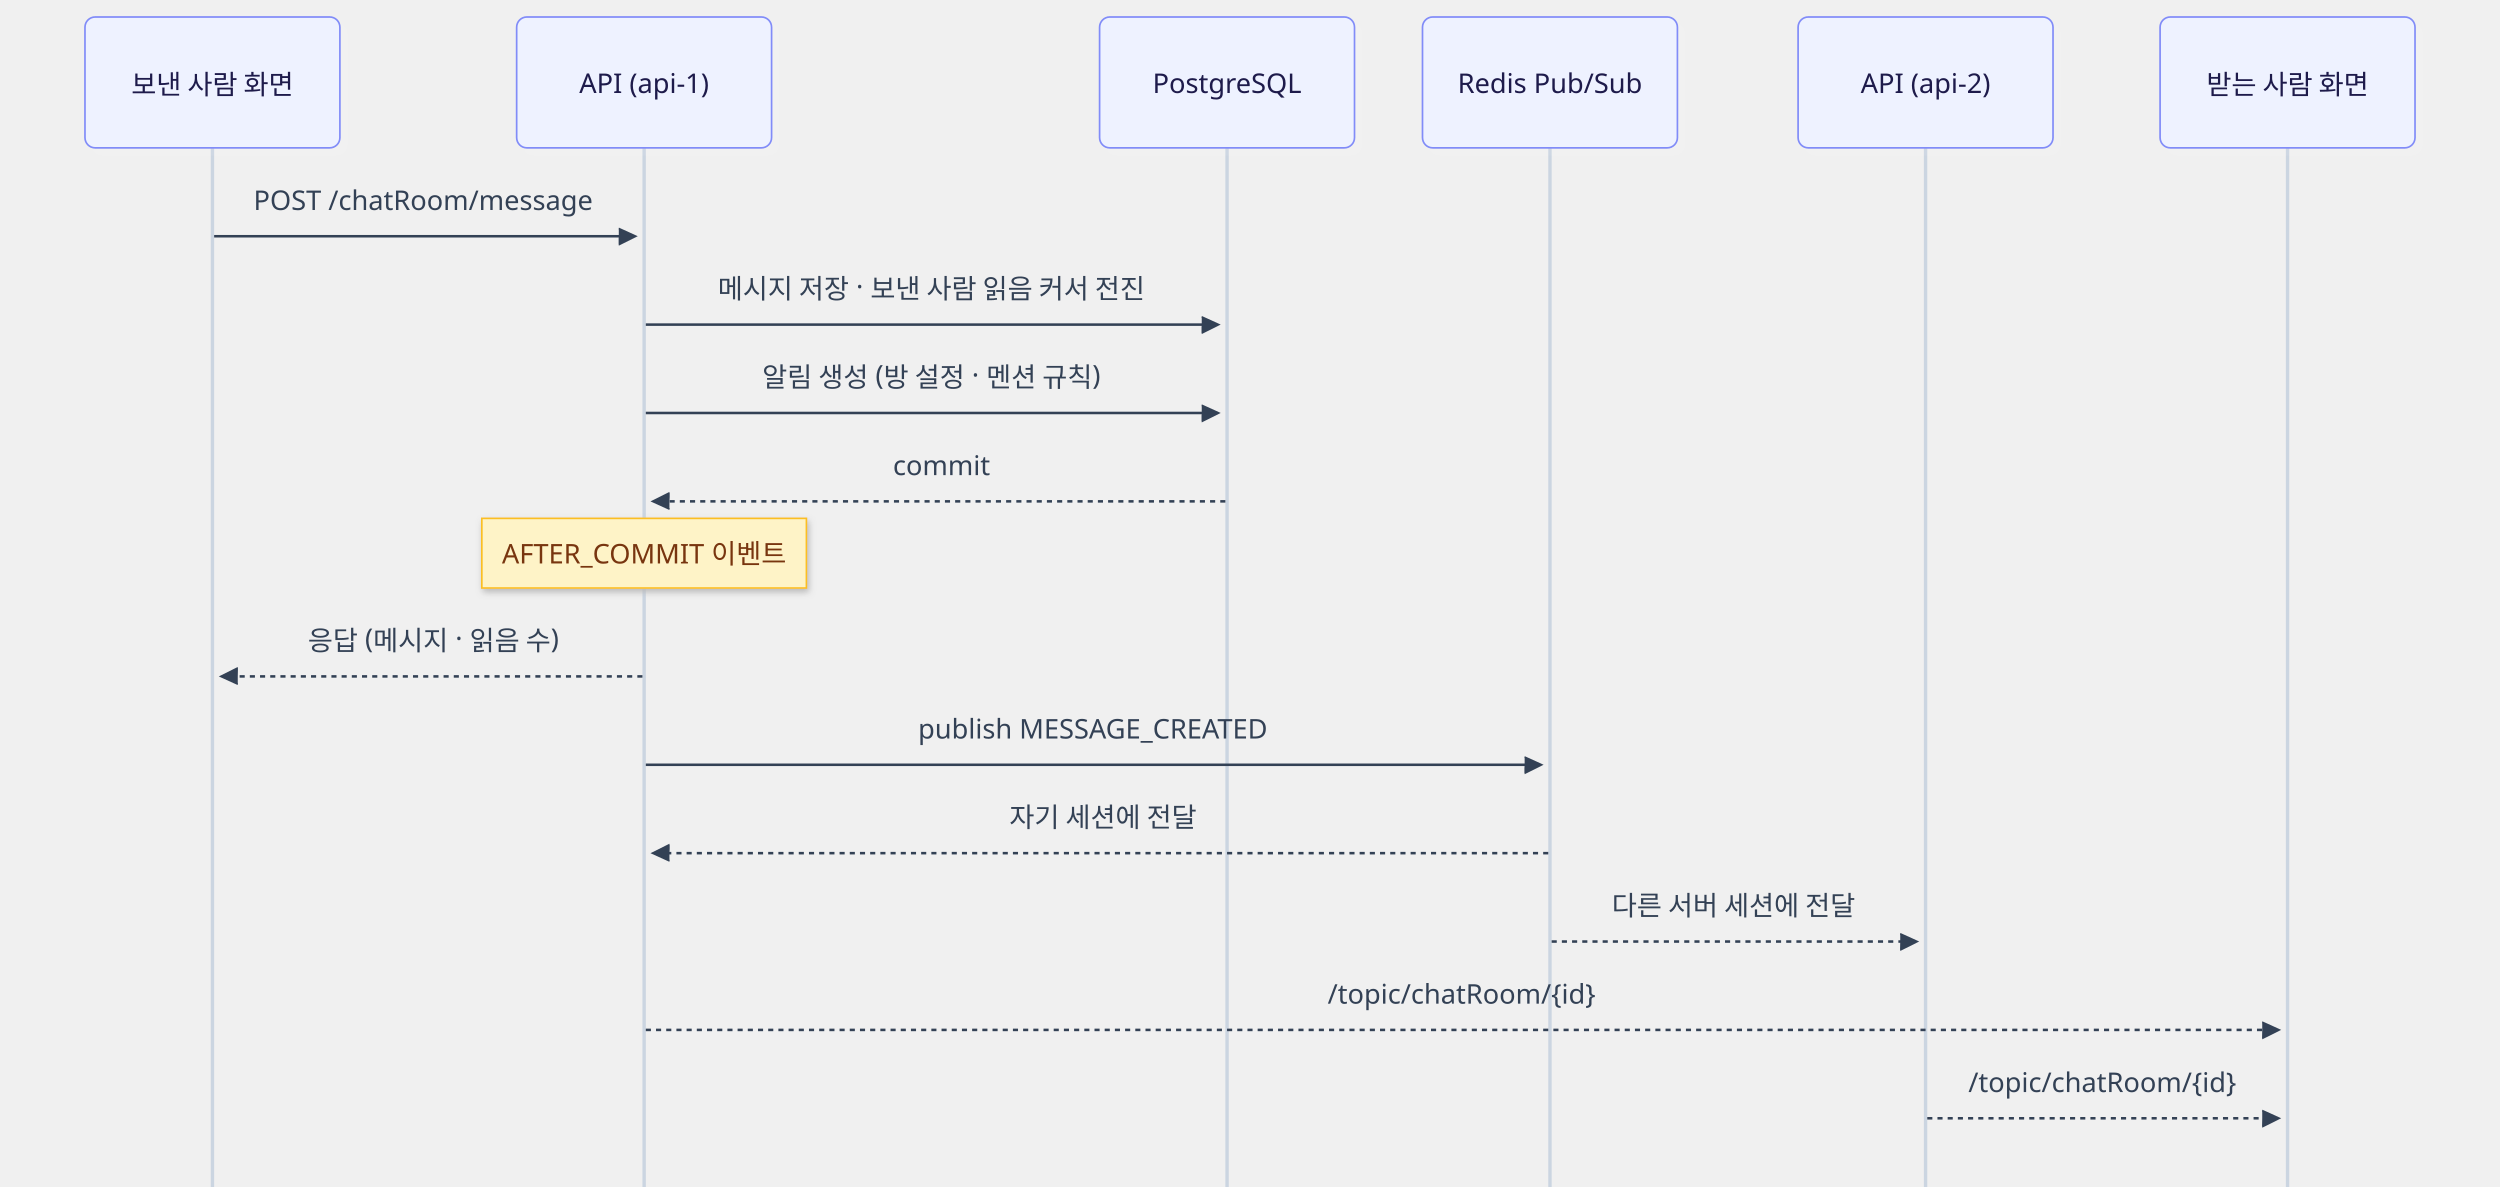
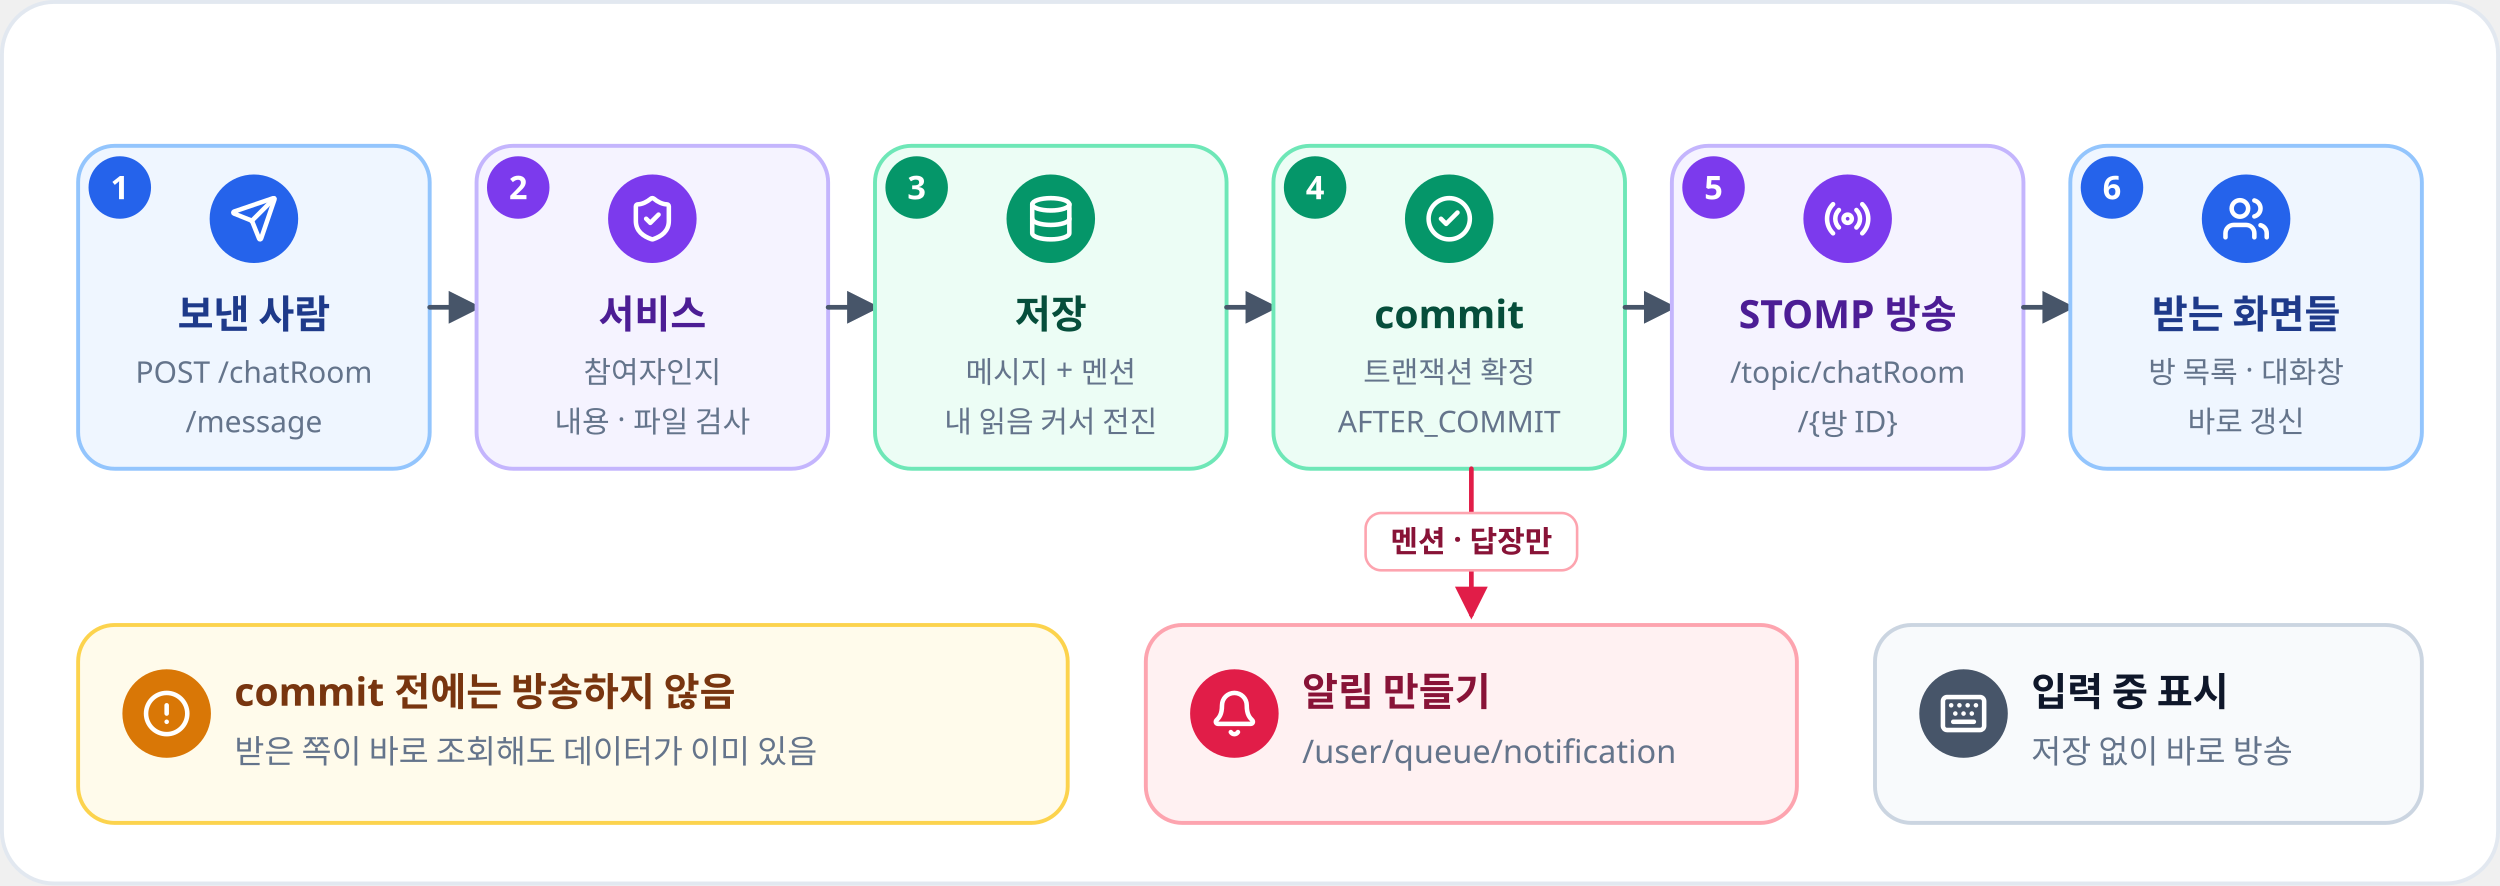
- <svg xmlns="http://www.w3.org/2000/svg" id="my-svg" width="100%" style="max-width: 1471px; background-color: white;" viewBox="-50 -10 1471 698" role="graphics-document document" aria-roledescription="sequence">
-   <g>
-     <line id="actor5" x1="1296" y1="77" x2="1296" y2="2000" class="actor-line 200" stroke-width="0.5px" stroke="#999" name="B" data-et="life-line" data-id="B" />
-     <g id="root-5" data-look="neo" data-et="participant" data-type="participant" data-id="B">
-       <rect x="1221" y="0" fill="#eaeaea" stroke="#666" width="150" height="77" name="B" rx="6" ry="6" class="actor actor-top" data-look="neo" filter="url(#my-svg-drop-shadow)" />
-       <text x="1296" y="38.5" dominant-baseline="central" alignment-baseline="central" class="actor actor-box" style="text-anchor: middle; font-size: 16px; font-weight: 400; font-family: Pretendard, &quot;Malgun Gothic&quot;, &quot;Apple SD Gothic Neo&quot;, &quot;Noto Sans KR&quot;, sans-serif;">
-         <tspan x="1296" dy="0">받는 사람 화면</tspan>
-       </text>
-     </g>
-   </g>
-   <g>
-     <line id="actor4" x1="1083" y1="77" x2="1083" y2="2000" class="actor-line 200" stroke-width="0.5px" stroke="#999" name="API2" data-et="life-line" data-id="API2" />
-     <g id="root-4" data-look="neo" data-et="participant" data-type="participant" data-id="API2">
-       <rect x="1008" y="0" fill="#eaeaea" stroke="#666" width="150" height="77" name="API2" rx="6" ry="6" class="actor actor-top" data-look="neo" filter="url(#my-svg-drop-shadow)" />
-       <text x="1083" y="38.5" dominant-baseline="central" alignment-baseline="central" class="actor actor-box" style="text-anchor: middle; font-size: 16px; font-weight: 400; font-family: Pretendard, &quot;Malgun Gothic&quot;, &quot;Apple SD Gothic Neo&quot;, &quot;Noto Sans KR&quot;, sans-serif;">
-         <tspan x="1083" dy="0">API (api-2)</tspan>
-       </text>
-     </g>
-   </g>
-   <g>
-     <line id="actor3" x1="862" y1="77" x2="862" y2="2000" class="actor-line 200" stroke-width="0.5px" stroke="#999" name="R" data-et="life-line" data-id="R" />
-     <g id="root-3" data-look="neo" data-et="participant" data-type="participant" data-id="R">
-       <rect x="787" y="0" fill="#eaeaea" stroke="#666" width="150" height="77" name="R" rx="6" ry="6" class="actor actor-top" data-look="neo" filter="url(#my-svg-drop-shadow)" />
-       <text x="862" y="38.5" dominant-baseline="central" alignment-baseline="central" class="actor actor-box" style="text-anchor: middle; font-size: 16px; font-weight: 400; font-family: Pretendard, &quot;Malgun Gothic&quot;, &quot;Apple SD Gothic Neo&quot;, &quot;Noto Sans KR&quot;, sans-serif;">
-         <tspan x="862" dy="0">Redis Pub/Sub</tspan>
-       </text>
-     </g>
-   </g>
-   <g>
-     <line id="actor2" x1="672" y1="77" x2="672" y2="2000" class="actor-line 200" stroke-width="0.5px" stroke="#999" name="DB" data-et="life-line" data-id="DB" />
-     <g id="root-2" data-look="neo" data-et="participant" data-type="participant" data-id="DB">
-       <rect x="597" y="0" fill="#eaeaea" stroke="#666" width="150" height="77" name="DB" rx="6" ry="6" class="actor actor-top" data-look="neo" filter="url(#my-svg-drop-shadow)" />
-       <text x="672" y="38.5" dominant-baseline="central" alignment-baseline="central" class="actor actor-box" style="text-anchor: middle; font-size: 16px; font-weight: 400; font-family: Pretendard, &quot;Malgun Gothic&quot;, &quot;Apple SD Gothic Neo&quot;, &quot;Noto Sans KR&quot;, sans-serif;">
-         <tspan x="672" dy="0">PostgreSQL</tspan>
-       </text>
-     </g>
-   </g>
-   <g>
-     <line id="actor1" x1="329" y1="77" x2="329" y2="2000" class="actor-line 200" stroke-width="0.5px" stroke="#999" name="API" data-et="life-line" data-id="API" />
-     <g id="root-1" data-look="neo" data-et="participant" data-type="participant" data-id="API">
-       <rect x="254" y="0" fill="#eaeaea" stroke="#666" width="150" height="77" name="API" rx="6" ry="6" class="actor actor-top" data-look="neo" filter="url(#my-svg-drop-shadow)" />
-       <text x="329" y="38.5" dominant-baseline="central" alignment-baseline="central" class="actor actor-box" style="text-anchor: middle; font-size: 16px; font-weight: 400; font-family: Pretendard, &quot;Malgun Gothic&quot;, &quot;Apple SD Gothic Neo&quot;, &quot;Noto Sans KR&quot;, sans-serif;">
-         <tspan x="329" dy="0">API (api-1)</tspan>
-       </text>
-     </g>
-   </g>
-   <g>
-     <line id="actor0" x1="75" y1="77" x2="75" y2="2000" class="actor-line 200" stroke-width="0.5px" stroke="#999" name="A" data-et="life-line" data-id="A" />
-     <g id="root-0" data-look="neo" data-et="participant" data-type="participant" data-id="A">
-       <rect x="0" y="0" fill="#eaeaea" stroke="#666" width="150" height="77" name="A" rx="6" ry="6" class="actor actor-top" data-look="neo" filter="url(#my-svg-drop-shadow)" />
-       <text x="75" y="38.5" dominant-baseline="central" alignment-baseline="central" class="actor actor-box" style="text-anchor: middle; font-size: 16px; font-weight: 400; font-family: Pretendard, &quot;Malgun Gothic&quot;, &quot;Apple SD Gothic Neo&quot;, &quot;Noto Sans KR&quot;, sans-serif;">
-         <tspan x="75" dy="0">보낸 사람 화면</tspan>
-       </text>
-     </g>
-   </g>
-   <style>#my-svg{font-family:Pretendard,Malgun Gothic,Apple SD Gothic Neo,Noto Sans KR,sans-serif;font-size:14px;fill:#1e293b;}@keyframes edge-animation-frame{from{stroke-dashoffset:0;}}@keyframes dash{to{stroke-dashoffset:0;}}#my-svg .edge-animation-slow{stroke-dasharray:9,5!important;stroke-dashoffset:900;animation:dash 50s linear infinite;stroke-linecap:round;}#my-svg .edge-animation-fast{stroke-dasharray:9,5!important;stroke-dashoffset:900;animation:dash 20s linear infinite;stroke-linecap:round;}#my-svg .error-icon{fill:#f8fafc;}#my-svg .error-text{fill:#070503;stroke:#070503;}#my-svg .edge-thickness-normal{stroke-width:1px;}#my-svg .edge-thickness-thick{stroke-width:3.5px;}#my-svg .edge-pattern-solid{stroke-dasharray:0;}#my-svg .edge-thickness-invisible{stroke-width:0;fill:none;}#my-svg .edge-pattern-dashed{stroke-dasharray:3;}#my-svg .edge-pattern-dotted{stroke-dasharray:2;}#my-svg .marker{fill:#64748b;stroke:#64748b;}#my-svg .marker.cross{stroke:#64748b;}#my-svg svg{font-family:Pretendard,Malgun Gothic,Apple SD Gothic Neo,Noto Sans KR,sans-serif;font-size:14px;}#my-svg p{margin:0;}#my-svg .actor{stroke:#818cf8;fill:#eef2ff;stroke-width:1;}#my-svg rect.actor.outer-path[data-look="neo"]{filter:drop-shadow( 1px 2px 2px rgba(185,185,185,1));}#my-svg rect.note[data-look="neo"]{stroke:#fbbf24;fill:#fef3c7;filter:drop-shadow( 1px 2px 2px rgba(185,185,185,1));}#my-svg text.actor&gt;tspan{fill:#1e1b4b;stroke:none;}#my-svg .actor-line{stroke:#cbd5e1;}#my-svg .innerArc{stroke-width:1.5;stroke-dasharray:none;}#my-svg .messageLine0{stroke-width:1.5;stroke-dasharray:none;stroke:#334155;}#my-svg .messageLine1{stroke-width:1.5;stroke-dasharray:2,2;stroke:#334155;}#my-svg [id$="-arrowhead"] path{fill:#334155;stroke:#334155;}#my-svg .sequenceNumber{fill:#9b8b74;}#my-svg [id$="-sequencenumber"]{fill:#334155;}#my-svg [id$="-crosshead"] path{fill:#334155;stroke:#334155;}#my-svg .messageText{fill:#334155;stroke:none;}#my-svg .labelBox{stroke:#cbd5e1;fill:#f1f5f9;filter:drop-shadow( 1px 2px 2px rgba(185,185,185,1));}#my-svg .labelText,#my-svg .labelText&gt;tspan{fill:#1e1b4b;stroke:none;}#my-svg .loopText,#my-svg .loopText&gt;tspan{fill:#1e1b4b;stroke:none;}#my-svg .sectionTitle,#my-svg .sectionTitle&gt;tspan{fill:#1e1b4b;stroke:none;}#my-svg .loopLine{stroke-width:2px;stroke-dasharray:2,2;stroke:#cbd5e1;fill:#cbd5e1;}#my-svg .note{stroke:#fbbf24;fill:#fef3c7;}#my-svg .noteText,#my-svg .noteText&gt;tspan{fill:#78350f;stroke:none;}#my-svg .activation0{fill:#e0e7ff;stroke:#818cf8;}#my-svg .activation1{fill:#e0e7ff;stroke:#818cf8;}#my-svg .activation2{fill:#e0e7ff;stroke:#818cf8;}#my-svg .actorPopupMenu{position:absolute;}#my-svg .actorPopupMenuPanel{position:absolute;fill:#eef2ff;box-shadow:0px 8px 16px 0px rgba(0,0,0,0.2);filter:drop-shadow(3px 5px 2px rgb(0 0 0 / 0.4));}#my-svg .actor-man circle,#my-svg line{fill:#eef2ff;stroke-width:2px;}#my-svg g rect.rect{filter:drop-shadow( 1px 2px 2px rgba(185,185,185,1));stroke:#818cf8;}#my-svg .node .neo-node{stroke:#818cf8;}#my-svg [data-look="neo"].node rect,#my-svg [data-look="neo"].cluster rect,#my-svg [data-look="neo"].node polygon{stroke:#818cf8;filter:drop-shadow( 1px 2px 2px rgba(185,185,185,1));}#my-svg [data-look="neo"].swimlane.cluster rect{filter:none;}#my-svg [data-look="neo"].node path{stroke:#818cf8;stroke-width:1px;}#my-svg [data-look="neo"].node .outer-path{filter:drop-shadow( 1px 2px 2px rgba(185,185,185,1));}#my-svg [data-look="neo"].node .neo-line path{stroke:#818cf8;filter:none;}#my-svg [data-look="neo"].node circle{stroke:#818cf8;filter:drop-shadow( 1px 2px 2px rgba(185,185,185,1));}#my-svg [data-look="neo"].node circle .state-start{fill:#000000;}#my-svg [data-look="neo"].icon-shape .icon{fill:#818cf8;filter:drop-shadow( 1px 2px 2px rgba(185,185,185,1));}#my-svg [data-look="neo"].icon-shape .icon-neo path{stroke:#818cf8;filter:drop-shadow( 1px 2px 2px rgba(185,185,185,1));}#my-svg :root{--mermaid-font-family:Pretendard,Malgun Gothic,Apple SD Gothic Neo,Noto Sans KR,sans-serif;}</style>
-   <g />
+ <svg xmlns="http://www.w3.org/2000/svg" width="960" height="340" viewBox="0 0 960 340" font-family="Pretendard, 'Apple SD Gothic Neo', 'Malgun Gothic', 'Noto Sans KR', 'Segoe UI', sans-serif" role="img" aria-label="메시지가 전달되는 길">
  <defs>
-     <symbol id="my-svg-computer" width="24" height="24">
-       <path transform="scale(.5)" d="M2 2v13h20v-13h-20zm18 11h-16v-9h16v9zm-10.228 6l.466-1h3.524l.467 1h-4.457zm14.228 3h-24l2-6h2.104l-1.33 4h18.45l-1.297-4h2.073l2 6zm-5-10h-14v-7h14v7z" />
-     </symbol>
-   </defs>
-   <defs>
-     <symbol id="my-svg-database" fill-rule="evenodd" clip-rule="evenodd">
-       <path transform="scale(.5)" d="M12.258.001l.256.004.255.005.253.008.251.01.249.012.247.015.246.016.242.019.241.02.239.023.236.024.233.027.231.028.229.031.225.032.223.034.22.036.217.038.214.04.211.041.208.043.205.045.201.046.198.048.194.05.191.051.187.053.183.054.18.056.175.057.172.059.168.06.163.061.16.063.155.064.15.066.074.033.073.033.071.034.07.034.069.035.068.035.067.035.066.035.064.036.064.036.062.036.06.036.06.037.058.037.058.037.055.038.055.038.053.038.052.038.051.039.05.039.048.039.047.039.045.04.044.04.043.04.041.04.04.041.039.041.037.041.036.041.034.041.033.042.032.042.03.042.029.042.027.042.026.043.024.043.023.043.021.043.02.043.018.044.017.043.015.044.013.044.012.044.011.045.009.044.007.045.006.045.004.045.002.045.001.045v17l-.001.045-.002.045-.004.045-.006.045-.007.045-.009.044-.011.045-.012.044-.013.044-.015.044-.017.043-.018.044-.02.043-.021.043-.023.043-.024.043-.026.043-.027.042-.029.042-.03.042-.032.042-.033.042-.034.041-.036.041-.037.041-.039.041-.04.041-.041.04-.043.04-.044.04-.045.04-.047.039-.048.039-.05.039-.051.039-.052.038-.053.038-.055.038-.055.038-.058.037-.058.037-.06.037-.06.036-.062.036-.064.036-.064.036-.066.035-.067.035-.068.035-.069.035-.07.034-.071.034-.073.033-.074.033-.15.066-.155.064-.16.063-.163.061-.168.06-.172.059-.175.057-.18.056-.183.054-.187.053-.191.051-.194.05-.198.048-.201.046-.205.045-.208.043-.211.041-.214.04-.217.038-.22.036-.223.034-.225.032-.229.031-.231.028-.233.027-.236.024-.239.023-.241.02-.242.019-.246.016-.247.015-.249.012-.251.01-.253.008-.255.005-.256.004-.258.001-.258-.001-.256-.004-.255-.005-.253-.008-.251-.01-.249-.012-.247-.015-.245-.016-.243-.019-.241-.02-.238-.023-.236-.024-.234-.027-.231-.028-.228-.031-.226-.032-.223-.034-.22-.036-.217-.038-.214-.04-.211-.041-.208-.043-.204-.045-.201-.046-.198-.048-.195-.05-.19-.051-.187-.053-.184-.054-.179-.056-.176-.057-.172-.059-.167-.06-.164-.061-.159-.063-.155-.064-.151-.066-.074-.033-.072-.033-.072-.034-.07-.034-.069-.035-.068-.035-.067-.035-.066-.035-.064-.036-.063-.036-.062-.036-.061-.036-.06-.037-.058-.037-.057-.037-.056-.038-.055-.038-.053-.038-.052-.038-.051-.039-.049-.039-.049-.039-.046-.039-.046-.04-.044-.04-.043-.04-.041-.04-.04-.041-.039-.041-.037-.041-.036-.041-.034-.041-.033-.042-.032-.042-.03-.042-.029-.042-.027-.042-.026-.043-.024-.043-.023-.043-.021-.043-.02-.043-.018-.044-.017-.043-.015-.044-.013-.044-.012-.044-.011-.045-.009-.044-.007-.045-.006-.045-.004-.045-.002-.045-.001-.045v-17l.001-.045.002-.045.004-.045.006-.045.007-.045.009-.044.011-.045.012-.044.013-.044.015-.044.017-.043.018-.044.02-.043.021-.043.023-.043.024-.043.026-.043.027-.042.029-.042.03-.042.032-.042.033-.042.034-.041.036-.041.037-.041.039-.041.04-.041.041-.04.043-.04.044-.04.046-.04.046-.039.049-.039.049-.039.051-.039.052-.038.053-.038.055-.038.056-.038.057-.037.058-.037.06-.037.061-.036.062-.036.063-.036.064-.036.066-.035.067-.035.068-.035.069-.035.07-.034.072-.034.072-.033.074-.033.151-.066.155-.064.159-.063.164-.061.167-.06.172-.059.176-.057.179-.056.184-.054.187-.053.19-.051.195-.05.198-.048.201-.046.204-.045.208-.043.211-.041.214-.04.217-.038.22-.036.223-.034.226-.032.228-.031.231-.028.234-.027.236-.024.238-.023.241-.02.243-.019.245-.016.247-.015.249-.012.251-.01.253-.008.255-.005.256-.004.258-.001.258.001zm-9.258 20.499v.01l.001.021.003.021.004.022.005.021.006.022.007.022.009.023.01.022.011.023.012.023.013.023.015.023.016.024.017.023.018.024.019.024.021.024.022.025.023.024.024.025.052.049.056.05.061.051.066.051.07.051.075.051.079.052.084.052.088.052.092.052.097.052.102.051.105.052.11.052.114.051.119.051.123.051.127.05.131.05.135.05.139.048.144.049.147.047.152.047.155.047.16.045.163.045.167.043.171.043.176.041.178.041.183.039.187.039.19.037.194.035.197.035.202.033.204.031.209.03.212.029.216.027.219.025.222.024.226.021.23.02.233.018.236.016.24.015.243.012.246.01.249.008.253.005.256.004.259.001.26-.001.257-.004.254-.005.25-.008.247-.011.244-.012.241-.014.237-.016.233-.018.231-.021.226-.021.224-.024.22-.026.216-.027.212-.028.21-.031.205-.031.202-.034.198-.034.194-.036.191-.037.187-.039.183-.04.179-.04.175-.042.172-.043.168-.044.163-.045.16-.046.155-.046.152-.047.148-.048.143-.049.139-.049.136-.05.131-.05.126-.05.123-.051.118-.052.114-.051.11-.052.106-.052.101-.052.096-.052.092-.052.088-.053.083-.051.079-.052.074-.052.07-.051.065-.051.06-.051.056-.05.051-.05.023-.024.023-.025.021-.024.02-.024.019-.024.018-.024.017-.024.015-.023.014-.024.013-.023.012-.023.01-.023.01-.022.008-.022.006-.022.006-.022.004-.022.004-.021.001-.021.001-.021v-4.127l-.077.055-.08.053-.083.054-.085.053-.087.052-.09.052-.093.051-.095.05-.097.05-.1.049-.102.049-.105.048-.106.047-.109.047-.111.046-.114.045-.115.045-.118.044-.12.043-.122.042-.124.042-.126.041-.128.04-.13.04-.132.038-.134.038-.135.037-.138.037-.139.035-.142.035-.143.034-.144.033-.147.032-.148.031-.15.03-.151.03-.153.029-.154.027-.156.027-.158.026-.159.025-.161.024-.162.023-.163.022-.165.021-.166.02-.167.019-.169.018-.169.017-.171.016-.173.015-.173.014-.175.013-.175.012-.177.011-.178.01-.179.008-.179.008-.181.006-.182.005-.182.004-.184.003-.184.002h-.37l-.184-.002-.184-.003-.182-.004-.182-.005-.181-.006-.179-.008-.179-.008-.178-.01-.176-.011-.176-.012-.175-.013-.173-.014-.172-.015-.171-.016-.17-.017-.169-.018-.167-.019-.166-.02-.165-.021-.163-.022-.162-.023-.161-.024-.159-.025-.157-.026-.156-.027-.155-.027-.153-.029-.151-.03-.15-.03-.148-.031-.146-.032-.145-.033-.143-.034-.141-.035-.14-.035-.137-.037-.136-.037-.134-.038-.132-.038-.13-.04-.128-.04-.126-.041-.124-.042-.122-.042-.12-.044-.117-.043-.116-.045-.113-.045-.112-.046-.109-.047-.106-.047-.105-.048-.102-.049-.1-.049-.097-.05-.095-.05-.093-.052-.09-.051-.087-.052-.085-.053-.083-.054-.08-.054-.077-.054v4.127zm0-5.654v.011l.001.021.003.021.004.021.005.022.006.022.007.022.009.022.01.022.011.023.012.023.013.023.015.024.016.023.017.024.018.024.019.024.021.024.022.024.023.025.024.024.052.05.056.05.061.05.066.051.07.051.075.052.079.051.084.052.088.052.092.052.097.052.102.052.105.052.11.051.114.051.119.052.123.05.127.051.131.05.135.049.139.049.144.048.147.048.152.047.155.046.16.045.163.045.167.044.171.042.176.042.178.04.183.04.187.038.19.037.194.036.197.034.202.033.204.032.209.03.212.028.216.027.219.025.222.024.226.022.23.02.233.018.236.016.24.014.243.012.246.01.249.008.253.006.256.003.259.001.26-.001.257-.003.254-.006.25-.008.247-.01.244-.012.241-.015.237-.016.233-.018.231-.02.226-.022.224-.024.22-.025.216-.027.212-.029.21-.03.205-.032.202-.033.198-.035.194-.036.191-.037.187-.039.183-.039.179-.041.175-.042.172-.043.168-.044.163-.045.16-.045.155-.047.152-.047.148-.048.143-.048.139-.05.136-.049.131-.05.126-.051.123-.051.118-.051.114-.052.11-.052.106-.052.101-.052.096-.052.092-.052.088-.052.083-.052.079-.052.074-.051.07-.052.065-.051.06-.05.056-.051.051-.049.023-.025.023-.024.021-.025.02-.024.019-.024.018-.024.017-.024.015-.023.014-.023.013-.024.012-.022.01-.023.01-.023.008-.022.006-.022.006-.022.004-.021.004-.022.001-.021.001-.021v-4.139l-.077.054-.08.054-.083.054-.085.052-.087.053-.09.051-.093.051-.095.051-.097.05-.1.049-.102.049-.105.048-.106.047-.109.047-.111.046-.114.045-.115.044-.118.044-.12.044-.122.042-.124.042-.126.041-.128.04-.13.039-.132.039-.134.038-.135.037-.138.036-.139.036-.142.035-.143.033-.144.033-.147.033-.148.031-.15.03-.151.03-.153.028-.154.028-.156.027-.158.026-.159.025-.161.024-.162.023-.163.022-.165.021-.166.02-.167.019-.169.018-.169.017-.171.016-.173.015-.173.014-.175.013-.175.012-.177.011-.178.009-.179.009-.179.007-.181.007-.182.005-.182.004-.184.003-.184.002h-.37l-.184-.002-.184-.003-.182-.004-.182-.005-.181-.007-.179-.007-.179-.009-.178-.009-.176-.011-.176-.012-.175-.013-.173-.014-.172-.015-.171-.016-.17-.017-.169-.018-.167-.019-.166-.02-.165-.021-.163-.022-.162-.023-.161-.024-.159-.025-.157-.026-.156-.027-.155-.028-.153-.028-.151-.03-.15-.03-.148-.031-.146-.033-.145-.033-.143-.033-.141-.035-.14-.036-.137-.036-.136-.037-.134-.038-.132-.039-.13-.039-.128-.04-.126-.041-.124-.042-.122-.043-.12-.043-.117-.044-.116-.044-.113-.046-.112-.046-.109-.046-.106-.047-.105-.048-.102-.049-.1-.049-.097-.05-.095-.051-.093-.051-.09-.051-.087-.053-.085-.052-.083-.054-.08-.054-.077-.054v4.139zm0-5.666v.011l.001.02.003.022.004.021.005.022.006.021.007.022.009.023.01.022.011.023.012.023.013.023.015.023.016.024.017.024.018.023.019.024.021.025.022.024.023.024.024.025.052.05.056.05.061.05.066.051.07.051.075.052.079.051.084.052.088.052.092.052.097.052.102.052.105.051.11.052.114.051.119.051.123.051.127.05.131.05.135.05.139.049.144.048.147.048.152.047.155.046.16.045.163.045.167.043.171.043.176.042.178.04.183.04.187.038.19.037.194.036.197.034.202.033.204.032.209.03.212.028.216.027.219.025.222.024.226.021.23.02.233.018.236.017.24.014.243.012.246.01.249.008.253.006.256.003.259.001.26-.001.257-.003.254-.006.25-.008.247-.01.244-.013.241-.014.237-.016.233-.018.231-.02.226-.022.224-.024.22-.025.216-.027.212-.029.21-.03.205-.032.202-.033.198-.035.194-.036.191-.037.187-.039.183-.039.179-.041.175-.042.172-.043.168-.044.163-.045.16-.045.155-.047.152-.047.148-.048.143-.049.139-.049.136-.049.131-.051.126-.05.123-.051.118-.052.114-.051.11-.052.106-.052.101-.052.096-.052.092-.052.088-.052.083-.052.079-.052.074-.052.07-.051.065-.051.06-.051.056-.05.051-.049.023-.025.023-.025.021-.024.02-.024.019-.024.018-.024.017-.024.015-.023.014-.024.013-.023.012-.023.01-.022.01-.023.008-.022.006-.022.006-.022.004-.022.004-.021.001-.021.001-.021v-4.153l-.077.054-.08.054-.083.053-.085.053-.087.053-.09.051-.093.051-.095.051-.097.05-.1.049-.102.048-.105.048-.106.048-.109.046-.111.046-.114.046-.115.044-.118.044-.12.043-.122.043-.124.042-.126.041-.128.04-.13.039-.132.039-.134.038-.135.037-.138.036-.139.036-.142.034-.143.034-.144.033-.147.032-.148.032-.15.03-.151.03-.153.028-.154.028-.156.027-.158.026-.159.024-.161.024-.162.023-.163.023-.165.021-.166.02-.167.019-.169.018-.169.017-.171.016-.173.015-.173.014-.175.013-.175.012-.177.01-.178.01-.179.009-.179.007-.181.006-.182.006-.182.004-.184.003-.184.001-.185.001-.185-.001-.184-.001-.184-.003-.182-.004-.182-.006-.181-.006-.179-.007-.179-.009-.178-.01-.176-.01-.176-.012-.175-.013-.173-.014-.172-.015-.171-.016-.17-.017-.169-.018-.167-.019-.166-.02-.165-.021-.163-.023-.162-.023-.161-.024-.159-.024-.157-.026-.156-.027-.155-.028-.153-.028-.151-.03-.15-.03-.148-.032-.146-.032-.145-.033-.143-.034-.141-.034-.14-.036-.137-.036-.136-.037-.134-.038-.132-.039-.13-.039-.128-.041-.126-.041-.124-.041-.122-.043-.12-.043-.117-.044-.116-.044-.113-.046-.112-.046-.109-.046-.106-.048-.105-.048-.102-.048-.1-.05-.097-.049-.095-.051-.093-.051-.09-.052-.087-.052-.085-.053-.083-.053-.08-.054-.077-.054v4.153zm8.74-8.179l-.257.004-.254.005-.25.008-.247.011-.244.012-.241.014-.237.016-.233.018-.231.021-.226.022-.224.023-.22.026-.216.027-.212.028-.21.031-.205.032-.202.033-.198.034-.194.036-.191.038-.187.038-.183.04-.179.041-.175.042-.172.043-.168.043-.163.045-.16.046-.155.046-.152.048-.148.048-.143.048-.139.049-.136.05-.131.05-.126.051-.123.051-.118.051-.114.052-.11.052-.106.052-.101.052-.096.052-.092.052-.088.052-.083.052-.079.052-.074.051-.07.052-.065.051-.06.05-.056.05-.051.05-.023.025-.023.024-.021.024-.02.025-.019.024-.018.024-.017.023-.015.024-.014.023-.013.023-.012.023-.01.023-.01.022-.008.022-.006.023-.006.021-.004.022-.004.021-.001.021-.001.021.001.021.001.021.004.021.004.022.006.021.006.023.008.022.01.022.01.023.012.023.013.023.014.023.015.024.017.023.018.024.019.024.02.025.021.024.023.024.023.025.051.05.056.05.06.05.065.051.07.052.074.051.079.052.083.052.088.052.092.052.096.052.101.052.106.052.11.052.114.052.118.051.123.051.126.051.131.05.136.05.139.049.143.048.148.048.152.048.155.046.16.046.163.045.168.043.172.043.175.042.179.041.183.04.187.038.191.038.194.036.198.034.202.033.205.032.21.031.212.028.216.027.22.026.224.023.226.022.231.021.233.018.237.016.241.014.244.012.247.011.25.008.254.005.257.004.26.001.26-.001.257-.004.254-.005.25-.008.247-.011.244-.012.241-.014.237-.016.233-.018.231-.021.226-.022.224-.023.22-.026.216-.027.212-.028.21-.031.205-.032.202-.033.198-.034.194-.036.191-.038.187-.038.183-.04.179-.041.175-.042.172-.043.168-.043.163-.045.16-.046.155-.046.152-.048.148-.048.143-.048.139-.049.136-.05.131-.05.126-.051.123-.051.118-.051.114-.052.11-.052.106-.052.101-.052.096-.052.092-.052.088-.052.083-.052.079-.052.074-.051.07-.052.065-.051.06-.05.056-.05.051-.05.023-.025.023-.024.021-.024.02-.025.019-.024.018-.024.017-.023.015-.024.014-.023.013-.023.012-.023.01-.023.01-.022.008-.022.006-.023.006-.021.004-.022.004-.021.001-.021.001-.021-.001-.021-.001-.021-.004-.021-.004-.022-.006-.021-.006-.023-.008-.022-.01-.022-.01-.023-.012-.023-.013-.023-.014-.023-.015-.024-.017-.023-.018-.024-.019-.024-.02-.025-.021-.024-.023-.024-.023-.025-.051-.05-.056-.05-.06-.05-.065-.051-.07-.052-.074-.051-.079-.052-.083-.052-.088-.052-.092-.052-.096-.052-.101-.052-.106-.052-.11-.052-.114-.052-.118-.051-.123-.051-.126-.051-.131-.05-.136-.05-.139-.049-.143-.048-.148-.048-.152-.048-.155-.046-.16-.046-.163-.045-.168-.043-.172-.043-.175-.042-.179-.041-.183-.04-.187-.038-.191-.038-.194-.036-.198-.034-.202-.033-.205-.032-.21-.031-.212-.028-.216-.027-.22-.026-.224-.023-.226-.022-.231-.021-.233-.018-.237-.016-.241-.014-.244-.012-.247-.011-.25-.008-.254-.005-.257-.004-.26-.001-.26.001z" />
-     </symbol>
-   </defs>
-   <defs>
-     <symbol id="my-svg-clock" width="24" height="24">
-       <path transform="scale(.5)" d="M12 2c5.514 0 10 4.486 10 10s-4.486 10-10 10-10-4.486-10-10 4.486-10 10-10zm0-2c-6.627 0-12 5.373-12 12s5.373 12 12 12 12-5.373 12-12-5.373-12-12-12zm5.848 12.459c.202.038.202.333.001.372-1.907.361-6.045 1.111-6.547 1.111-.719 0-1.301-.582-1.301-1.301 0-.512.77-5.447 1.125-7.445.034-.192.312-.181.343.014l.985 6.238 5.394 1.011z" />
-     </symbol>
-   </defs>
-   <defs>
-     <marker id="my-svg-arrowhead" refX="7.9" refY="5" markerUnits="userSpaceOnUse" markerWidth="12" markerHeight="12" orient="auto-start-reverse">
-       <path d="M -1 0 L 10 5 L 0 10 z" />
+     <marker id="head-blue" viewBox="0 0 10 10" refX="8.5" refY="5" markerWidth="7" markerHeight="7" orient="auto-start-reverse">
+       <path d="M0 0 L10 5 L0 10 z" fill="#2563eb" />
+     </marker>
+     <marker id="tail-blue" viewBox="0 0 10 10" refX="1.5" refY="5" markerWidth="7" markerHeight="7" orient="auto-start-reverse">
+       <path d="M0 0 L10 5 L0 10 z" fill="#2563eb" />
+     </marker>
+     <marker id="head-violet" viewBox="0 0 10 10" refX="8.5" refY="5" markerWidth="7" markerHeight="7" orient="auto-start-reverse">
+       <path d="M0 0 L10 5 L0 10 z" fill="#7c3aed" />
+     </marker>
+     <marker id="tail-violet" viewBox="0 0 10 10" refX="1.5" refY="5" markerWidth="7" markerHeight="7" orient="auto-start-reverse">
+       <path d="M0 0 L10 5 L0 10 z" fill="#7c3aed" />
+     </marker>
+     <marker id="head-green" viewBox="0 0 10 10" refX="8.5" refY="5" markerWidth="7" markerHeight="7" orient="auto-start-reverse">
+       <path d="M0 0 L10 5 L0 10 z" fill="#059669" />
+     </marker>
+     <marker id="tail-green" viewBox="0 0 10 10" refX="1.5" refY="5" markerWidth="7" markerHeight="7" orient="auto-start-reverse">
+       <path d="M0 0 L10 5 L0 10 z" fill="#059669" />
+     </marker>
+     <marker id="head-amber" viewBox="0 0 10 10" refX="8.5" refY="5" markerWidth="7" markerHeight="7" orient="auto-start-reverse">
+       <path d="M0 0 L10 5 L0 10 z" fill="#d97706" />
+     </marker>
+     <marker id="tail-amber" viewBox="0 0 10 10" refX="1.5" refY="5" markerWidth="7" markerHeight="7" orient="auto-start-reverse">
+       <path d="M0 0 L10 5 L0 10 z" fill="#d97706" />
+     </marker>
+     <marker id="head-rose" viewBox="0 0 10 10" refX="8.5" refY="5" markerWidth="7" markerHeight="7" orient="auto-start-reverse">
+       <path d="M0 0 L10 5 L0 10 z" fill="#e11d48" />
+     </marker>
+     <marker id="tail-rose" viewBox="0 0 10 10" refX="1.5" refY="5" markerWidth="7" markerHeight="7" orient="auto-start-reverse">
+       <path d="M0 0 L10 5 L0 10 z" fill="#e11d48" />
+     </marker>
+     <marker id="head-teal" viewBox="0 0 10 10" refX="8.5" refY="5" markerWidth="7" markerHeight="7" orient="auto-start-reverse">
+       <path d="M0 0 L10 5 L0 10 z" fill="#0d9488" />
+     </marker>
+     <marker id="tail-teal" viewBox="0 0 10 10" refX="1.5" refY="5" markerWidth="7" markerHeight="7" orient="auto-start-reverse">
+       <path d="M0 0 L10 5 L0 10 z" fill="#0d9488" />
+     </marker>
+     <marker id="head-sky" viewBox="0 0 10 10" refX="8.5" refY="5" markerWidth="7" markerHeight="7" orient="auto-start-reverse">
+       <path d="M0 0 L10 5 L0 10 z" fill="#0284c7" />
+     </marker>
+     <marker id="tail-sky" viewBox="0 0 10 10" refX="1.5" refY="5" markerWidth="7" markerHeight="7" orient="auto-start-reverse">
+       <path d="M0 0 L10 5 L0 10 z" fill="#0284c7" />
+     </marker>
+     <marker id="head-slate" viewBox="0 0 10 10" refX="8.5" refY="5" markerWidth="7" markerHeight="7" orient="auto-start-reverse">
+       <path d="M0 0 L10 5 L0 10 z" fill="#475569" />
+     </marker>
+     <marker id="tail-slate" viewBox="0 0 10 10" refX="1.5" refY="5" markerWidth="7" markerHeight="7" orient="auto-start-reverse">
+       <path d="M0 0 L10 5 L0 10 z" fill="#475569" />
    </marker>
  </defs>
-   <defs>
-     <marker id="my-svg-crosshead" markerWidth="15" markerHeight="8" orient="auto" refX="4" refY="4.5">
-       <path fill="none" stroke="#000000" stroke-width="1pt" d="M 1,2 L 6,7 M 6,2 L 1,7" style="stroke-dasharray: 0, 0;" />
-     </marker>
-   </defs>
-   <defs>
-     <marker id="my-svg-filled-head" refX="15.5" refY="7" markerWidth="20" markerHeight="28" orient="auto">
-       <path d="M 18,7 L9,13 L14,7 L9,1 Z" />
-     </marker>
-   </defs>
-   <defs>
-     <marker id="my-svg-sequencenumber" refX="15" refY="15" markerWidth="60" markerHeight="40" orient="auto">
-       <circle cx="15" cy="15" r="6" />
-     </marker>
-   </defs>
-   <defs>
-     <marker id="my-svg-solidTopArrowHead" refX="7.9" refY="7.25" markerUnits="userSpaceOnUse" markerWidth="12" markerHeight="12" orient="auto-start-reverse">
-       <path d="M 0 0 L 10 8 L 0 8 z" />
-     </marker>
-   </defs>
-   <defs>
-     <marker id="my-svg-solidBottomArrowHead" refX="7.9" refY="0.75" markerUnits="userSpaceOnUse" markerWidth="12" markerHeight="12" orient="auto-start-reverse">
-       <path d="M 0 0 L 10 0 L 0 8 z" />
-     </marker>
-   </defs>
-   <defs>
-     <marker id="my-svg-stickTopArrowHead" refX="7.5" refY="7" markerUnits="userSpaceOnUse" markerWidth="12" markerHeight="12" orient="auto-start-reverse">
-       <path d="M 0 0 L 7 7" stroke="black" stroke-width="1.5" fill="none" />
-     </marker>
-   </defs>
-   <defs>
-     <marker id="my-svg-stickBottomArrowHead" refX="7.5" refY="0" markerUnits="userSpaceOnUse" markerWidth="12" markerHeight="12" orient="auto-start-reverse">
-       <path d="M 0 7 L 7 0" stroke="black" stroke-width="1.5" fill="none" />
-     </marker>
-   </defs>
-   <defs>
-     <filter id="my-svg-drop-shadow" height="130%" width="130%">
-       <feDropShadow dx="4" dy="4" stdDeviation="0" flood-opacity="0.06" flood-color="#FFFFFF" />
-     </filter>
-   </defs>
-   <g data-et="note" data-id="i4">
-     <rect x="233.5" y="295" fill="#EDF2AE" stroke="#666" width="191" height="41" class="note" data-look="neo" />
-     <text x="329" y="300" text-anchor="middle" dominant-baseline="middle" alignment-baseline="middle" class="noteText" dy="1em" style="font-family: Pretendard, &quot;Malgun Gothic&quot;, &quot;Apple SD Gothic Neo&quot;, &quot;Noto Sans KR&quot;, sans-serif; font-size: 16px; font-weight: 400;">
-       <tspan x="329">AFTER_COMMIT 이벤트</tspan>
-     </text>
+   <rect x="0.75" y="0.75" width="958.5" height="338.5" rx="20" fill="#ffffff" stroke="#e2e8f0" stroke-width="1.5" />
+   <rect x="30" y="56" width="135" height="124" rx="14" fill="#eff6ff" stroke="#93c5fd" stroke-width="1.5" />
+   <circle cx="97.5" cy="84" r="17" fill="#2563eb" />
+   <g transform="translate(88 74.5) scale(0.7916667)" fill="none" stroke="#ffffff" stroke-width="2.2" stroke-linecap="round" stroke-linejoin="round">
+     <path d="M14.536 21.686a.5.5 0 0 0 .937-.024l6.5-19a.496.496 0 0 0-.635-.635l-19 6.5a.5.5 0 0 0-.024.937l7.93 3.18a2 2 0 0 1 1.112 1.11z" />
+     <path d="m21.854 2.147-10.94 10.939" />
  </g>
-   <text x="199" y="92" text-anchor="middle" dominant-baseline="middle" alignment-baseline="middle" class="messageText" dy="1em" style="font-family: Pretendard, &quot;Malgun Gothic&quot;, &quot;Apple SD Gothic Neo&quot;, &quot;Noto Sans KR&quot;, sans-serif; font-size: 16px; font-weight: 400;">POST /chatRoom/message</text>
-   <line x1="76" y1="129" x2="322" y2="129" class="messageLine0" data-et="message" data-id="i0" data-from="A" data-to="API" stroke-width="2" stroke="none" marker-end="url(#my-svg-arrowhead)" style="fill: none;" />
-   <text x="498" y="144" text-anchor="middle" dominant-baseline="middle" alignment-baseline="middle" class="messageText" dy="1em" style="font-family: Pretendard, &quot;Malgun Gothic&quot;, &quot;Apple SD Gothic Neo&quot;, &quot;Noto Sans KR&quot;, sans-serif; font-size: 16px; font-weight: 400;">메시지 저장 · 보낸 사람 읽음 커서 전진</text>
-   <line x1="330" y1="181" x2="665" y2="181" class="messageLine0" data-et="message" data-id="i1" data-from="API" data-to="DB" stroke-width="2" stroke="none" marker-end="url(#my-svg-arrowhead)" style="fill: none;" />
-   <text x="498" y="196" text-anchor="middle" dominant-baseline="middle" alignment-baseline="middle" class="messageText" dy="1em" style="font-family: Pretendard, &quot;Malgun Gothic&quot;, &quot;Apple SD Gothic Neo&quot;, &quot;Noto Sans KR&quot;, sans-serif; font-size: 16px; font-weight: 400;">알림 생성 (방 설정 · 멘션 규칙)</text>
-   <line x1="330" y1="233" x2="665" y2="233" class="messageLine0" data-et="message" data-id="i2" data-from="API" data-to="DB" stroke-width="2" stroke="none" marker-end="url(#my-svg-arrowhead)" style="fill: none;" />
-   <text x="504" y="248" text-anchor="middle" dominant-baseline="middle" alignment-baseline="middle" class="messageText" dy="1em" style="font-family: Pretendard, &quot;Malgun Gothic&quot;, &quot;Apple SD Gothic Neo&quot;, &quot;Noto Sans KR&quot;, sans-serif; font-size: 16px; font-weight: 400;">commit</text>
-   <line x1="671" y1="285" x2="336" y2="285" class="messageLine1" data-et="message" data-id="i3" data-from="DB" data-to="API" stroke-width="2" stroke="none" marker-end="url(#my-svg-arrowhead)" style="stroke-dasharray: 3, 3; fill: none;" />
-   <text x="205" y="351" text-anchor="middle" dominant-baseline="middle" alignment-baseline="middle" class="messageText" dy="1em" style="font-family: Pretendard, &quot;Malgun Gothic&quot;, &quot;Apple SD Gothic Neo&quot;, &quot;Noto Sans KR&quot;, sans-serif; font-size: 16px; font-weight: 400;">응답 (메시지 · 읽음 수)</text>
-   <line x1="328" y1="388" x2="82" y2="388" class="messageLine1" data-et="message" data-id="i5" data-from="API" data-to="A" stroke-width="2" stroke="none" marker-end="url(#my-svg-arrowhead)" style="stroke-dasharray: 3, 3; fill: none;" />
-   <text x="593" y="403" text-anchor="middle" dominant-baseline="middle" alignment-baseline="middle" class="messageText" dy="1em" style="font-family: Pretendard, &quot;Malgun Gothic&quot;, &quot;Apple SD Gothic Neo&quot;, &quot;Noto Sans KR&quot;, sans-serif; font-size: 16px; font-weight: 400;">publish MESSAGE_CREATED</text>
-   <line x1="330" y1="440" x2="855" y2="440" class="messageLine0" data-et="message" data-id="i6" data-from="API" data-to="R" stroke-width="2" stroke="none" marker-end="url(#my-svg-arrowhead)" style="fill: none;" />
-   <text x="599" y="455" text-anchor="middle" dominant-baseline="middle" alignment-baseline="middle" class="messageText" dy="1em" style="font-family: Pretendard, &quot;Malgun Gothic&quot;, &quot;Apple SD Gothic Neo&quot;, &quot;Noto Sans KR&quot;, sans-serif; font-size: 16px; font-weight: 400;">자기 세션에 전달</text>
-   <line x1="861" y1="492" x2="336" y2="492" class="messageLine1" data-et="message" data-id="i7" data-from="R" data-to="API" stroke-width="2" stroke="none" marker-end="url(#my-svg-arrowhead)" style="stroke-dasharray: 3, 3; fill: none;" />
-   <text x="970" y="507" text-anchor="middle" dominant-baseline="middle" alignment-baseline="middle" class="messageText" dy="1em" style="font-family: Pretendard, &quot;Malgun Gothic&quot;, &quot;Apple SD Gothic Neo&quot;, &quot;Noto Sans KR&quot;, sans-serif; font-size: 16px; font-weight: 400;">다른 서버 세션에 전달</text>
-   <line x1="863" y1="544" x2="1076" y2="544" class="messageLine1" data-et="message" data-id="i8" data-from="R" data-to="API2" stroke-width="2" stroke="none" marker-end="url(#my-svg-arrowhead)" style="stroke-dasharray: 3, 3; fill: none;" />
-   <text x="810" y="559" text-anchor="middle" dominant-baseline="middle" alignment-baseline="middle" class="messageText" dy="1em" style="font-family: Pretendard, &quot;Malgun Gothic&quot;, &quot;Apple SD Gothic Neo&quot;, &quot;Noto Sans KR&quot;, sans-serif; font-size: 16px; font-weight: 400;">/topic/chatRoom/{id}</text>
-   <line x1="330" y1="596" x2="1289" y2="596" class="messageLine1" data-et="message" data-id="i9" data-from="API" data-to="B" stroke-width="2" stroke="none" marker-end="url(#my-svg-arrowhead)" style="stroke-dasharray: 3, 3; fill: none;" />
-   <text x="1187" y="611" text-anchor="middle" dominant-baseline="middle" alignment-baseline="middle" class="messageText" dy="1em" style="font-family: Pretendard, &quot;Malgun Gothic&quot;, &quot;Apple SD Gothic Neo&quot;, &quot;Noto Sans KR&quot;, sans-serif; font-size: 16px; font-weight: 400;">/topic/chatRoom/{id}</text>
-   <line x1="1084" y1="648" x2="1289" y2="648" class="messageLine1" data-et="message" data-id="i10" data-from="API2" data-to="B" stroke-width="2" stroke="none" marker-end="url(#my-svg-arrowhead)" style="stroke-dasharray: 3, 3; fill: none;" />
+   <text x="97.5" y="126" font-size="15" font-weight="700" fill="#1e3a8a" text-anchor="middle">보낸 사람</text>
+   <text x="97.5" y="147" font-size="11.5" font-weight="400" fill="#64748b" text-anchor="middle">POST /chatRoom</text>
+   <text x="97.5" y="166" font-size="11.5" font-weight="400" fill="#64748b" text-anchor="middle">/message</text>
+   <circle cx="46" cy="72" r="12" fill="#2563eb" />
+   <text x="46" y="76.5" font-size="12.5" font-weight="700" fill="#ffffff" text-anchor="middle">1</text>
+   <path d="M165 118 L183 118" fill="none" stroke="#475569" stroke-width="1.8" marker-end="url(#head-slate)" stroke-linecap="round" stroke-linejoin="round" />
+   <rect x="183" y="56" width="135" height="124" rx="14" fill="#f5f3ff" stroke="#c4b5fd" stroke-width="1.5" />
+   <circle cx="250.5" cy="84" r="17" fill="#7c3aed" />
+   <g transform="translate(241 74.5) scale(0.7916667)" fill="none" stroke="#ffffff" stroke-width="2.2" stroke-linecap="round" stroke-linejoin="round">
+     <path d="M20 13c0 5-3.5 7.5-7.66 8.95a1 1 0 0 1-.67-.01C7.5 20.5 4 18 4 13V6a1 1 0 0 1 1-1c2 0 4.5-1.2 6.24-2.72a1.17 1.17 0 0 1 1.52 0C14.51 3.81 17 5 19 5a1 1 0 0 1 1 1z" />
+     <path d="m9 12 2 2 4-4" />
+   </g>
+   <text x="250.5" y="126" font-size="15" font-weight="700" fill="#4c1d95" text-anchor="middle">서비스</text>
+   <text x="250.5" y="147" font-size="11.5" font-weight="400" fill="#64748b" text-anchor="middle">참여자인지</text>
+   <text x="250.5" y="166" font-size="11.5" font-weight="400" fill="#64748b" text-anchor="middle">내용 · 파일 검사</text>
+   <circle cx="199" cy="72" r="12" fill="#7c3aed" />
+   <text x="199" y="76.5" font-size="12.5" font-weight="700" fill="#ffffff" text-anchor="middle">2</text>
+   <path d="M318 118 L336 118" fill="none" stroke="#475569" stroke-width="1.8" marker-end="url(#head-slate)" stroke-linecap="round" stroke-linejoin="round" />
+   <rect x="336" y="56" width="135" height="124" rx="14" fill="#ecfdf5" stroke="#6ee7b7" stroke-width="1.5" />
+   <circle cx="403.5" cy="84" r="17" fill="#059669" />
+   <g transform="translate(394 74.5) scale(0.7916667)" fill="none" stroke="#ffffff" stroke-width="2.2" stroke-linecap="round" stroke-linejoin="round">
+     <ellipse cx="12" cy="5" rx="9" ry="3" />
+     <path d="M3 5V19A9 3 0 0 0 21 19V5" />
+     <path d="M3 12A9 3 0 0 0 21 12" />
+   </g>
+   <text x="403.5" y="126" font-size="15" font-weight="700" fill="#064e3b" text-anchor="middle">저장</text>
+   <text x="403.5" y="147" font-size="11.5" font-weight="400" fill="#64748b" text-anchor="middle">메시지 + 멘션</text>
+   <text x="403.5" y="166" font-size="11.5" font-weight="400" fill="#64748b" text-anchor="middle">내 읽음 커서 전진</text>
+   <circle cx="352" cy="72" r="12" fill="#059669" />
+   <text x="352" y="76.5" font-size="12.5" font-weight="700" fill="#ffffff" text-anchor="middle">3</text>
+   <path d="M471 118 L489 118" fill="none" stroke="#475569" stroke-width="1.8" marker-end="url(#head-slate)" stroke-linecap="round" stroke-linejoin="round" />
+   <rect x="489" y="56" width="135" height="124" rx="14" fill="#ecfdf5" stroke="#6ee7b7" stroke-width="1.5" />
+   <circle cx="556.5" cy="84" r="17" fill="#059669" />
+   <g transform="translate(547 74.5) scale(0.7916667)" fill="none" stroke="#ffffff" stroke-width="2.2" stroke-linecap="round" stroke-linejoin="round">
+     <circle cx="12" cy="12" r="10" />
+     <path d="m16 9-5.5 5.5L8 12" />
+   </g>
+   <text x="556.5" y="126" font-size="15" font-weight="700" fill="#064e3b" text-anchor="middle">commit</text>
+   <text x="556.5" y="147" font-size="11.5" font-weight="400" fill="#64748b" text-anchor="middle">트랜잭션 확정</text>
+   <text x="556.5" y="166" font-size="11.5" font-weight="400" fill="#64748b" text-anchor="middle">AFTER_COMMIT</text>
+   <circle cx="505" cy="72" r="12" fill="#059669" />
+   <text x="505" y="76.5" font-size="12.5" font-weight="700" fill="#ffffff" text-anchor="middle">4</text>
+   <path d="M624 118 L642 118" fill="none" stroke="#475569" stroke-width="1.8" marker-end="url(#head-slate)" stroke-linecap="round" stroke-linejoin="round" />
+   <rect x="642" y="56" width="135" height="124" rx="14" fill="#f5f3ff" stroke="#c4b5fd" stroke-width="1.5" />
+   <circle cx="709.5" cy="84" r="17" fill="#7c3aed" />
+   <g transform="translate(700 74.5) scale(0.7916667)" fill="none" stroke="#ffffff" stroke-width="2.2" stroke-linecap="round" stroke-linejoin="round">
+     <path d="M16.247 7.761a6 6 0 0 1 0 8.478" />
+     <path d="M19.075 4.933a10 10 0 0 1 0 14.134" />
+     <path d="M4.925 19.067a10 10 0 0 1 0-14.134" />
+     <path d="M7.753 16.239a6 6 0 0 1 0-8.478" />
+     <circle cx="12" cy="12" r="2" />
+   </g>
+   <text x="709.5" y="126" font-size="15" font-weight="700" fill="#4c1d95" text-anchor="middle">STOMP 방송</text>
+   <text x="709.5" y="147" font-size="11.5" font-weight="400" fill="#64748b" text-anchor="middle">/topic/chatRoom</text>
+   <text x="709.5" y="166" font-size="11.5" font-weight="400" fill="#64748b" text-anchor="middle">/{방 ID}</text>
+   <circle cx="658" cy="72" r="12" fill="#7c3aed" />
+   <text x="658" y="76.5" font-size="12.5" font-weight="700" fill="#ffffff" text-anchor="middle">5</text>
+   <path d="M777 118 L795 118" fill="none" stroke="#475569" stroke-width="1.8" marker-end="url(#head-slate)" stroke-linecap="round" stroke-linejoin="round" />
+   <rect x="795" y="56" width="135" height="124" rx="14" fill="#eff6ff" stroke="#93c5fd" stroke-width="1.5" />
+   <circle cx="862.5" cy="84" r="17" fill="#2563eb" />
+   <g transform="translate(853 74.5) scale(0.7916667)" fill="none" stroke="#ffffff" stroke-width="2.2" stroke-linecap="round" stroke-linejoin="round">
+     <path d="M16 21v-2a4 4 0 0 0-4-4H6a4 4 0 0 0-4 4v2" />
+     <path d="M16 3.128a4 4 0 0 1 0 7.744" />
+     <path d="M22 21v-2a4 4 0 0 0-3-3.87" />
+     <circle cx="9" cy="7" r="4" />
+   </g>
+   <text x="862.5" y="126" font-size="15" font-weight="700" fill="#1e3a8a" text-anchor="middle">받는 화면들</text>
+   <text x="862.5" y="147" font-size="11.5" font-weight="400" fill="#64748b" text-anchor="middle">방 목록 · 대화창</text>
+   <text x="862.5" y="166" font-size="11.5" font-weight="400" fill="#64748b" text-anchor="middle">바로 갱신</text>
+   <circle cx="811" cy="72" r="12" fill="#2563eb" />
+   <text x="811" y="76.5" font-size="12.5" font-weight="700" fill="#ffffff" text-anchor="middle">6</text>
+   <path d="M565 180 L565 236" fill="none" stroke="#e11d48" stroke-width="1.8" marker-end="url(#head-rose)" stroke-linecap="round" stroke-linejoin="round" />
+   <rect x="524.392" y="197" width="81.215" height="22" rx="6" fill="#ffffff" stroke="#fda4af" stroke-width="1" />
+   <text x="565" y="212" font-size="11.5" font-weight="600" fill="#881337" text-anchor="middle">멘션 · 답장만</text>
+   <rect x="440" y="240" width="250" height="76" rx="14" fill="#fff1f2" stroke="#fda4af" stroke-width="1.5" />
+   <circle cx="474" cy="274" r="17" fill="#e11d48" />
+   <g transform="translate(464.5 264.5) scale(0.7916667)" fill="none" stroke="#ffffff" stroke-width="2.2" stroke-linecap="round" stroke-linejoin="round">
+     <path d="M10.268 21a2 2 0 0 0 3.464 0" />
+     <path d="M3.262 15.326A1 1 0 0 0 4 17h16a1 1 0 0 0 .74-1.673C19.41 13.956 18 12.499 18 8A6 6 0 0 0 6 8c0 4.499-1.411 5.956-2.738 7.326" />
+   </g>
+   <text x="500" y="271" font-size="15" font-weight="700" fill="#881337" text-anchor="start">알림 만들기</text>
+   <text x="500" y="293" font-size="12.5" font-weight="400" fill="#64748b" text-anchor="start">/user/queue/notification</text>
+   <rect x="30" y="240" width="380" height="76" rx="14" fill="#fffbeb" stroke="#fcd34d" stroke-width="1.5" />
+   <circle cx="64" cy="274" r="17" fill="#d97706" />
+   <g transform="translate(54.5 264.5) scale(0.7916667)" fill="none" stroke="#ffffff" stroke-width="2.2" stroke-linecap="round" stroke-linejoin="round">
+     <circle cx="12" cy="12" r="10" />
+     <line x1="12" x2="12" y1="8" y2="12" />
+     <line x1="12" x2="12.01" y1="16" y2="16" />
+   </g>
+   <text x="90" y="271" font-size="15" font-weight="700" fill="#78350f" text-anchor="start">commit 전에는 방송하지 않음</text>
+   <text x="90" y="293" font-size="12.5" font-weight="400" fill="#64748b" text-anchor="start">받은 쪽이 바로 조회해도 데이터가 이미 있음</text>
+   <rect x="720" y="240" width="210" height="76" rx="14" fill="#f8fafc" stroke="#cbd5e1" stroke-width="1.5" />
+   <circle cx="754" cy="274" r="17" fill="#475569" />
+   <g transform="translate(744.5 264.5) scale(0.7916667)" fill="none" stroke="#ffffff" stroke-width="2.2" stroke-linecap="round" stroke-linejoin="round">
+     <path d="M10 8h.01" />
+     <path d="M12 12h.01" />
+     <path d="M14 8h.01" />
+     <path d="M16 12h.01" />
+     <path d="M18 8h.01" />
+     <path d="M6 8h.01" />
+     <path d="M7 16h10" />
+     <path d="M8 12h.01" />
+     <rect width="20" height="16" x="2" y="4" rx="2" />
+   </g>
+   <text x="780" y="271" font-size="15" font-weight="700" fill="#0f172a" text-anchor="start">입력 중 표시</text>
+   <text x="780" y="293" font-size="12.5" font-weight="400" fill="#64748b" text-anchor="start">저장 없이 바로 방송</text>
</svg>
